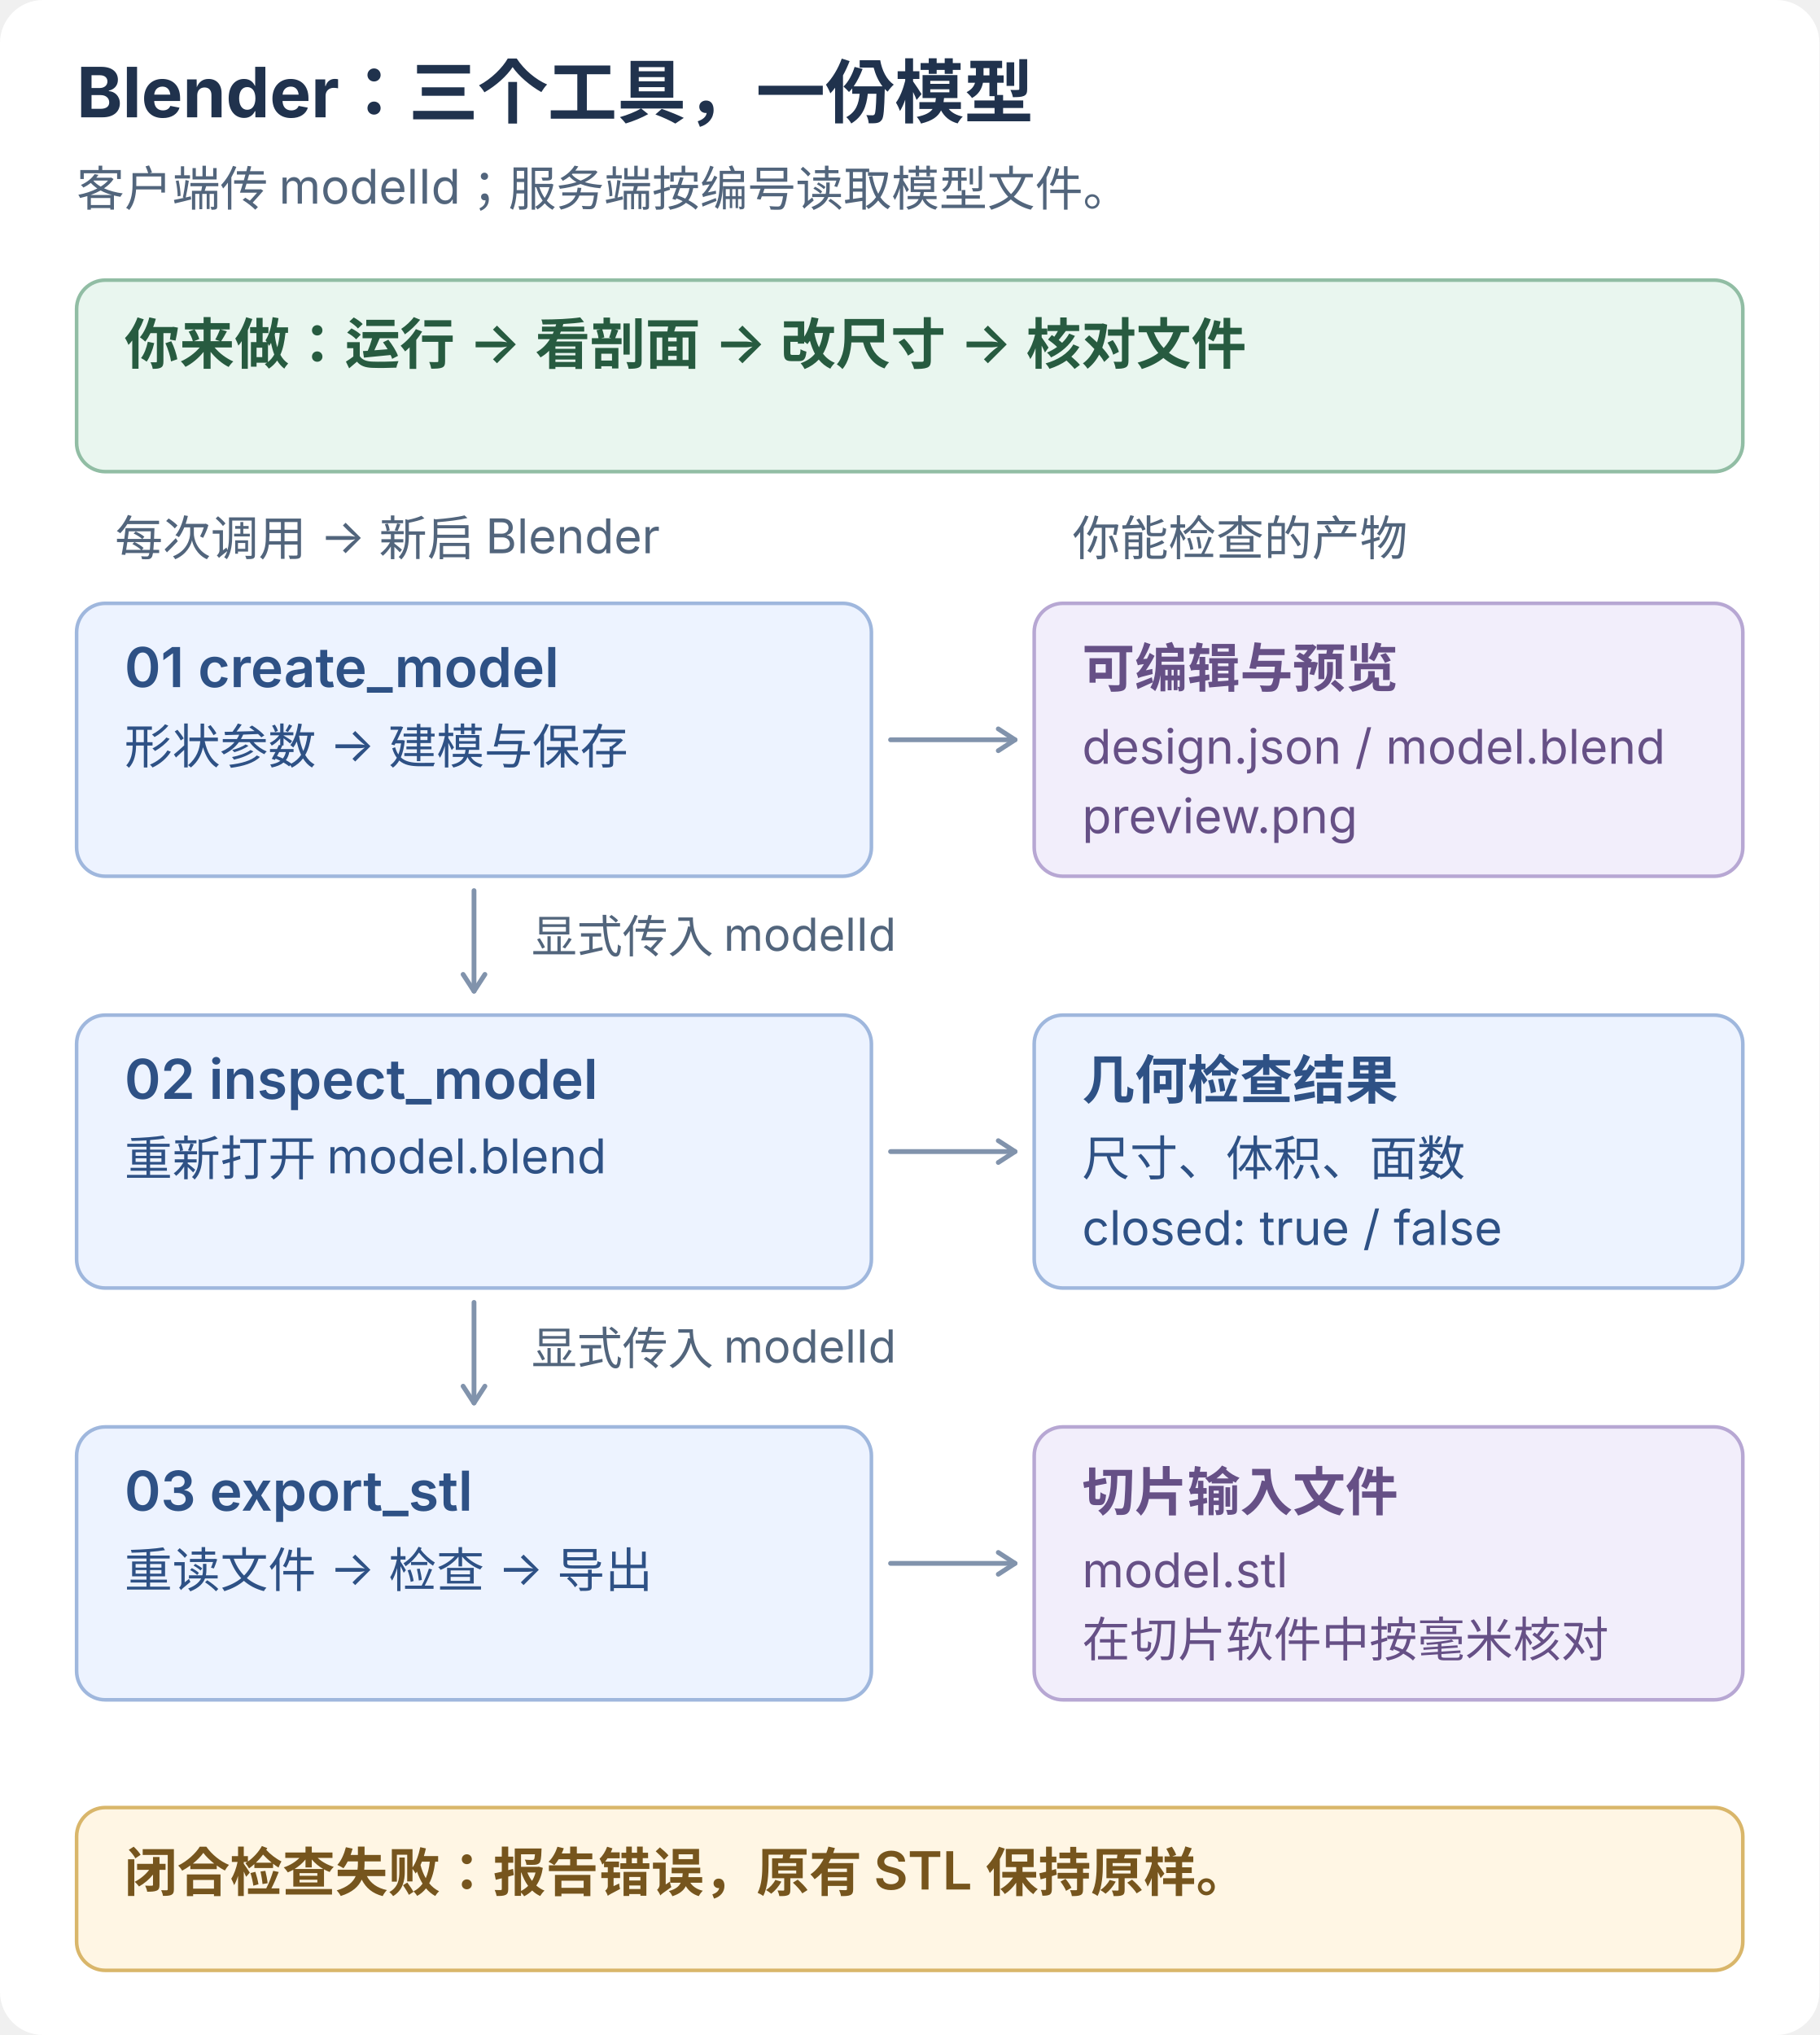
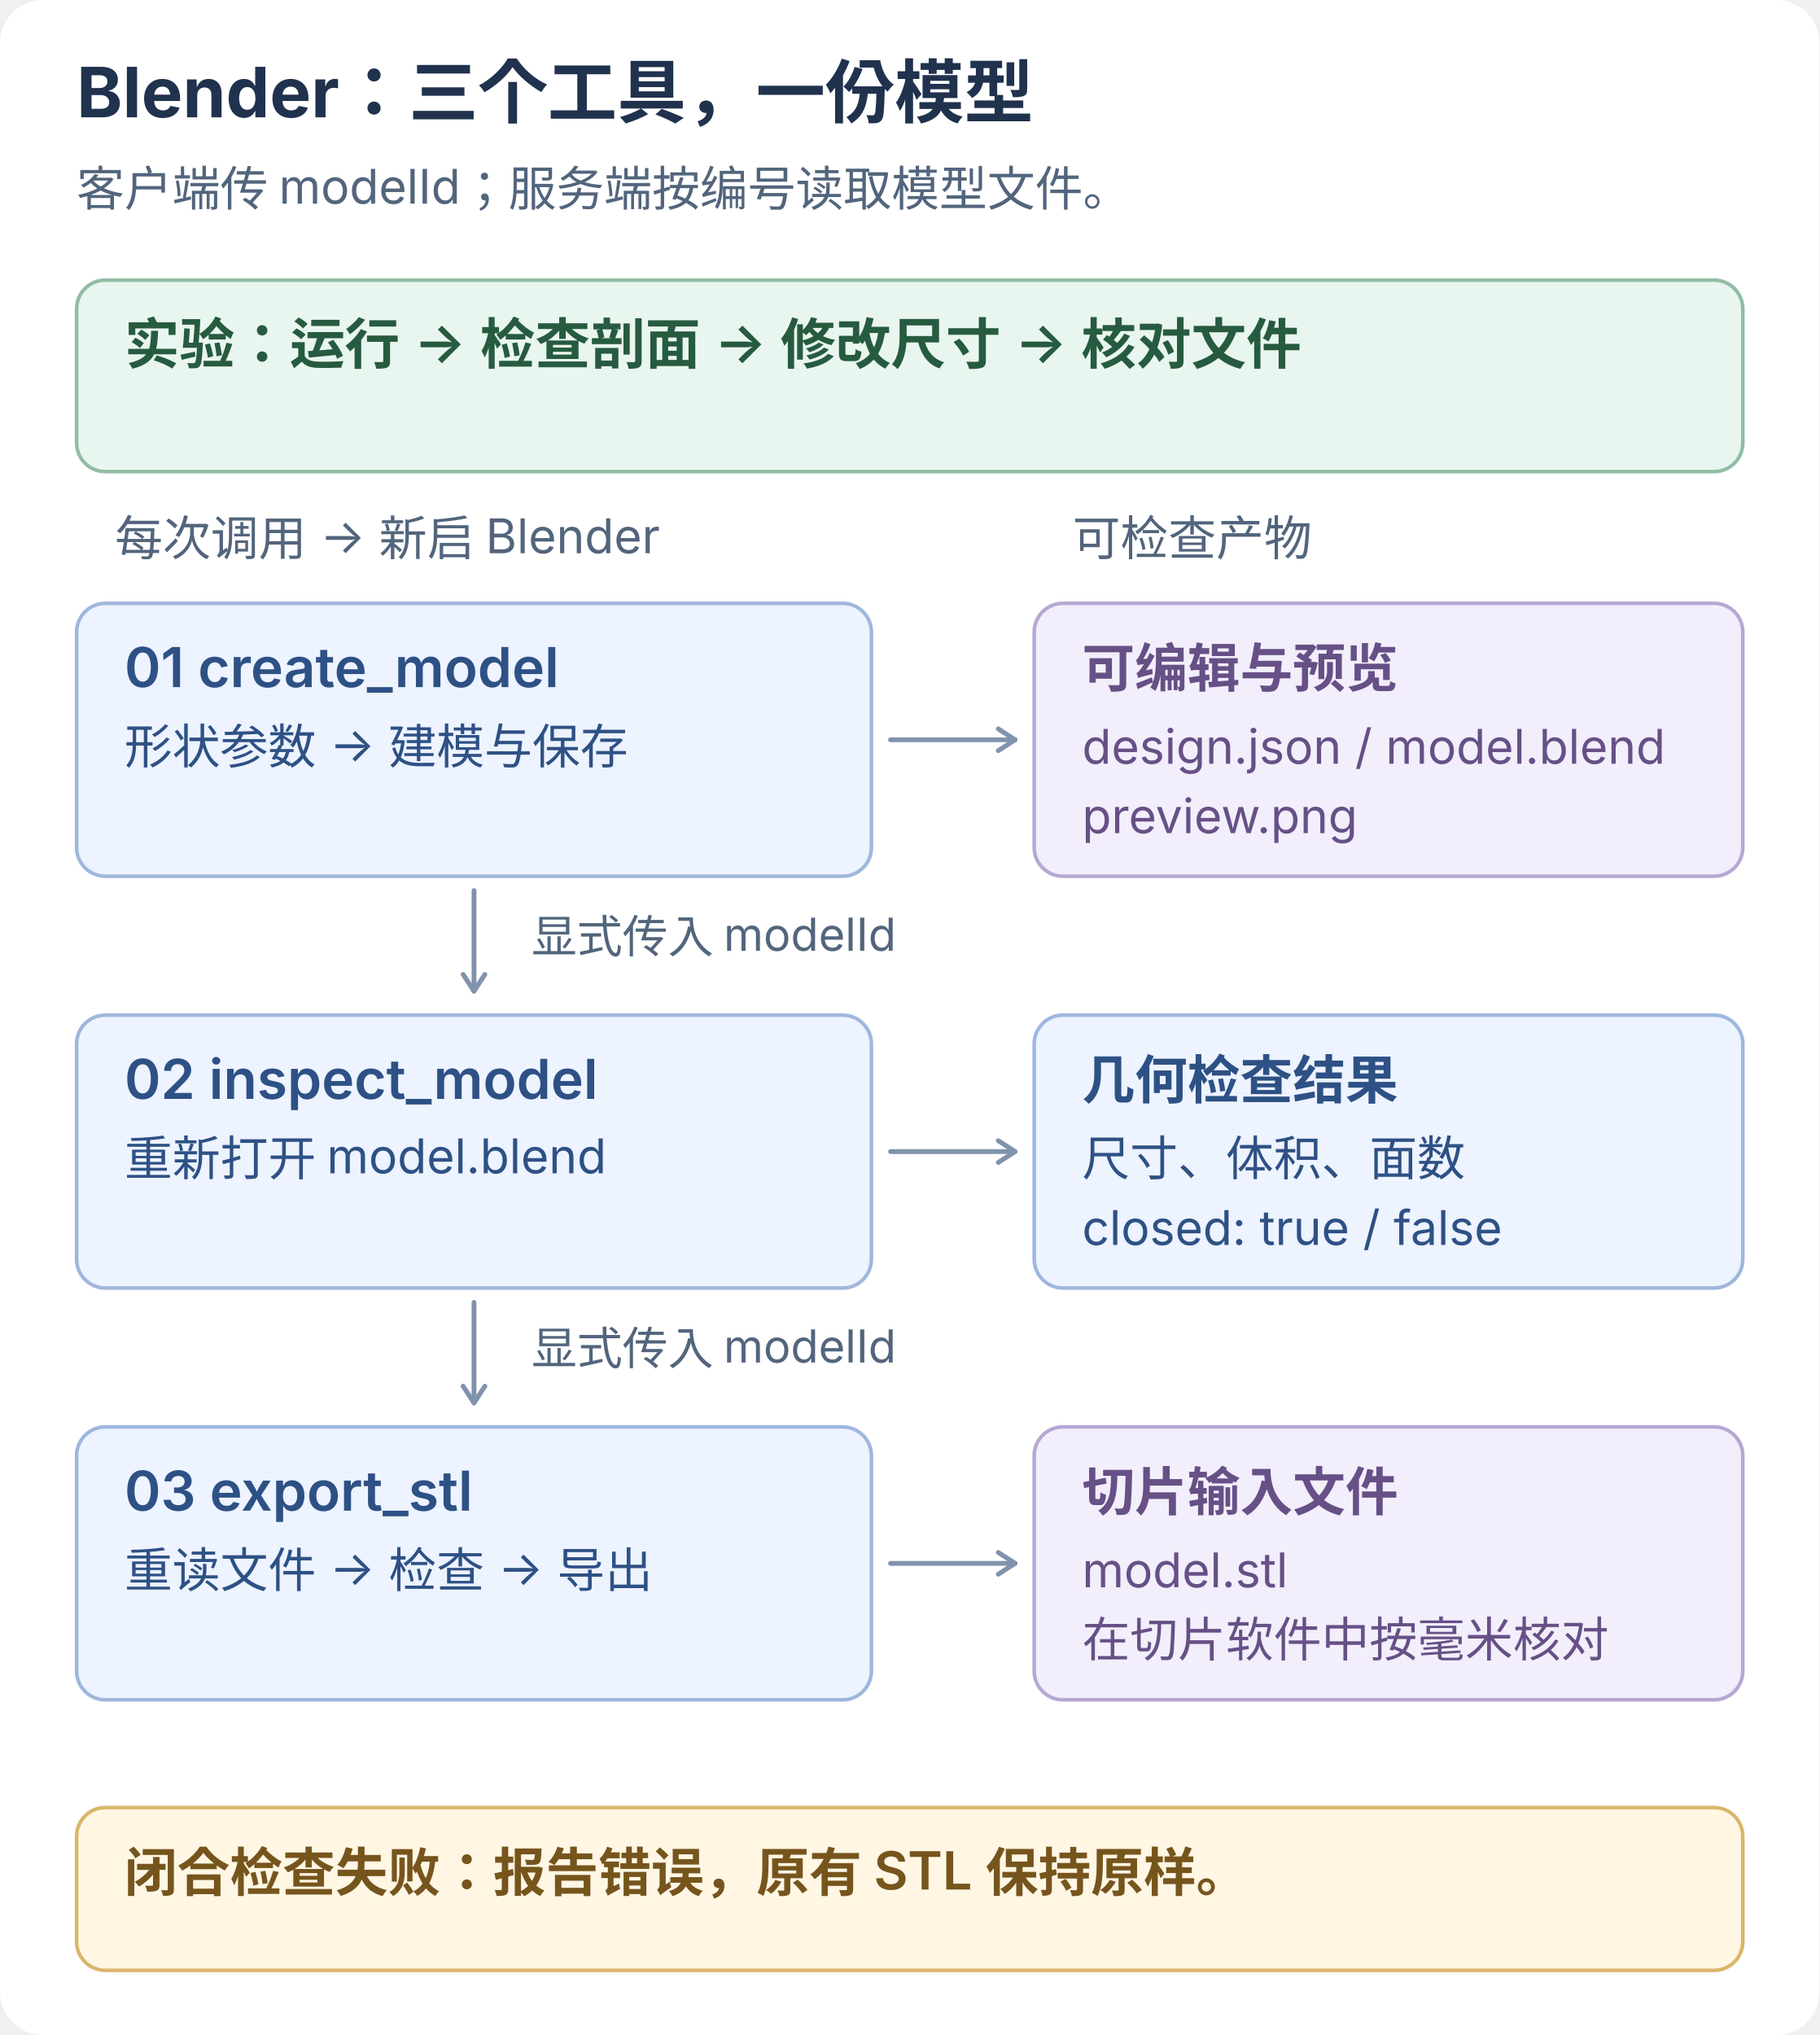
<svg xmlns="http://www.w3.org/2000/svg" width="760" height="850" viewBox="0 0 760 850" role="img" aria-labelledby="title desc">
  <rect width="760" height="850" rx="18" fill="#ffffff" />
  <text x="32" y="49" font-family="-apple-system, BlinkMacSystemFont, 'PingFang SC', 'Microsoft YaHei', sans-serif" font-size="29" font-weight="650" fill="#20324d" text-anchor="start">Blender：三个工具，一份模型</text>
  <text x="32" y="86" font-family="-apple-system, BlinkMacSystemFont, 'PingFang SC', 'Microsoft YaHei', sans-serif" font-size="20" font-weight="400" fill="#52657c" text-anchor="start">客户端传 modelId；服务端按编号读取模型文件。</text>
  <rect x="32" y="117" width="696" height="80" rx="12" fill="#e9f6ef" stroke="#91bda4" stroke-width="1.5" />
-   <text x="52" y="152" font-family="-apple-system, BlinkMacSystemFont, 'PingFang SC', 'Microsoft YaHei', sans-serif" font-size="23" font-weight="600" fill="#275b40" text-anchor="start">你来做：运行 → 看剖面 → 改尺寸 → 核对文件</text>
+   <text x="52" y="152" font-family="-apple-system, BlinkMacSystemFont, 'PingFang SC', 'Microsoft YaHei', sans-serif" font-size="23" font-weight="600" fill="#275b40" text-anchor="start">实验：运行 → 检查剖面 → 修改尺寸 → 核对文件</text>
  <text x="48" y="232" font-family="-apple-system, BlinkMacSystemFont, 'PingFang SC', 'Microsoft YaHei', sans-serif" font-size="20" font-weight="400" fill="#52657c" text-anchor="start">每次调用 → 新启 Blender</text>
-   <text x="448" y="232" font-family="-apple-system, BlinkMacSystemFont, 'PingFang SC', 'Microsoft YaHei', sans-serif" font-size="20" font-weight="400" fill="#52657c" text-anchor="start">你能检查的产物</text>
+   <text x="448" y="232" font-family="-apple-system, BlinkMacSystemFont, 'PingFang SC', 'Microsoft YaHei', sans-serif" font-size="20" font-weight="400" fill="#52657c" text-anchor="start">可检查产物</text>
  <rect x="32" y="252" width="332" height="114" rx="12" fill="#edf3ff" stroke="#9fb7dd" stroke-width="1.5" />
  <text x="52" y="287" font-family="-apple-system, BlinkMacSystemFont, 'PingFang SC', 'Microsoft YaHei', sans-serif" font-size="23" font-weight="600" fill="#2e5185" text-anchor="start">01  create_model</text>
  <text x="52" y="319" font-family="-apple-system, BlinkMacSystemFont, 'PingFang SC', 'Microsoft YaHei', sans-serif" font-size="20" font-weight="400" fill="#2e5185" text-anchor="start">形状参数 → 建模与保存</text>
  <polyline points="372,309 424,309" fill="none" stroke="#8193ac" stroke-width="2" stroke-linejoin="round" stroke-linecap="round" />
  <polyline points="417.0,304.45 424,309 417.0,313.55" fill="none" stroke="#8193ac" stroke-width="2" stroke-linejoin="round" stroke-linecap="round" />
  <rect x="432" y="252" width="296" height="114" rx="12" fill="#f2eefb" stroke="#b7a7d3" stroke-width="1.5" />
  <text x="452" y="287" font-family="-apple-system, BlinkMacSystemFont, 'PingFang SC', 'Microsoft YaHei', sans-serif" font-size="22" font-weight="600" fill="#665086" text-anchor="start">可编辑与预览</text>
  <text x="452" y="319" font-family="-apple-system, BlinkMacSystemFont, 'PingFang SC', 'Microsoft YaHei', sans-serif" font-size="20" font-weight="400" fill="#665086" text-anchor="start">design.json / model.blend</text>
  <text x="452" y="348" font-family="-apple-system, BlinkMacSystemFont, 'PingFang SC', 'Microsoft YaHei', sans-serif" font-size="20" font-weight="400" fill="#665086" text-anchor="start">preview.png</text>
  <rect x="32" y="424" width="332" height="114" rx="12" fill="#edf3ff" stroke="#9fb7dd" stroke-width="1.5" />
  <text x="52" y="459" font-family="-apple-system, BlinkMacSystemFont, 'PingFang SC', 'Microsoft YaHei', sans-serif" font-size="23" font-weight="600" fill="#2e5185" text-anchor="start">02  inspect_model</text>
  <text x="52" y="491" font-family="-apple-system, BlinkMacSystemFont, 'PingFang SC', 'Microsoft YaHei', sans-serif" font-size="20" font-weight="400" fill="#2e5185" text-anchor="start">重新打开 model.blend</text>
  <polyline points="372,481 424,481" fill="none" stroke="#8193ac" stroke-width="2" stroke-linejoin="round" stroke-linecap="round" />
  <polyline points="417.0,476.45 424,481 417.0,485.55" fill="none" stroke="#8193ac" stroke-width="2" stroke-linejoin="round" stroke-linecap="round" />
  <rect x="432" y="424" width="296" height="114" rx="12" fill="#edf3ff" stroke="#9fb7dd" stroke-width="1.5" />
  <text x="452" y="459" font-family="-apple-system, BlinkMacSystemFont, 'PingFang SC', 'Microsoft YaHei', sans-serif" font-size="22" font-weight="600" fill="#2e5185" text-anchor="start">几何检查结果</text>
  <text x="452" y="491" font-family="-apple-system, BlinkMacSystemFont, 'PingFang SC', 'Microsoft YaHei', sans-serif" font-size="20" font-weight="400" fill="#2e5185" text-anchor="start">尺寸、体积、面数</text>
  <text x="452" y="520" font-family="-apple-system, BlinkMacSystemFont, 'PingFang SC', 'Microsoft YaHei', sans-serif" font-size="20" font-weight="400" fill="#2e5185" text-anchor="start">closed: true / false</text>
  <rect x="32" y="596" width="332" height="114" rx="12" fill="#edf3ff" stroke="#9fb7dd" stroke-width="1.5" />
  <text x="52" y="631" font-family="-apple-system, BlinkMacSystemFont, 'PingFang SC', 'Microsoft YaHei', sans-serif" font-size="23" font-weight="600" fill="#2e5185" text-anchor="start">03  export_stl</text>
  <text x="52" y="663" font-family="-apple-system, BlinkMacSystemFont, 'PingFang SC', 'Microsoft YaHei', sans-serif" font-size="20" font-weight="400" fill="#2e5185" text-anchor="start">重读文件 → 检查 → 导出</text>
  <polyline points="372,653 424,653" fill="none" stroke="#8193ac" stroke-width="2" stroke-linejoin="round" stroke-linecap="round" />
  <polyline points="417.0,648.45 424,653 417.0,657.55" fill="none" stroke="#8193ac" stroke-width="2" stroke-linejoin="round" stroke-linecap="round" />
  <rect x="432" y="596" width="296" height="114" rx="12" fill="#f2eefb" stroke="#b7a7d3" stroke-width="1.5" />
  <text x="452" y="631" font-family="-apple-system, BlinkMacSystemFont, 'PingFang SC', 'Microsoft YaHei', sans-serif" font-size="22" font-weight="600" fill="#665086" text-anchor="start">切片输入文件</text>
  <text x="452" y="663" font-family="-apple-system, BlinkMacSystemFont, 'PingFang SC', 'Microsoft YaHei', sans-serif" font-size="20" font-weight="400" fill="#665086" text-anchor="start">model.stl</text>
  <text x="452" y="692" font-family="-apple-system, BlinkMacSystemFont, 'PingFang SC', 'Microsoft YaHei', sans-serif" font-size="20" font-weight="400" fill="#665086" text-anchor="start">在切片软件中按毫米核对</text>
  <polyline points="198,372 198,414" fill="none" stroke="#8193ac" stroke-width="2" stroke-linejoin="round" stroke-linecap="round" />
  <polyline points="202.55,407.0 198,414 193.45,407.0" fill="none" stroke="#8193ac" stroke-width="2" stroke-linejoin="round" stroke-linecap="round" />
  <text x="222" y="398" font-family="-apple-system, BlinkMacSystemFont, 'PingFang SC', 'Microsoft YaHei', sans-serif" font-size="19" font-weight="400" fill="#52657c" text-anchor="start">显式传入 modelId</text>
  <polyline points="198,544 198,586" fill="none" stroke="#8193ac" stroke-width="2" stroke-linejoin="round" stroke-linecap="round" />
  <polyline points="202.55,579.0 198,586 193.45,579.0" fill="none" stroke="#8193ac" stroke-width="2" stroke-linejoin="round" stroke-linecap="round" />
  <text x="222" y="570" font-family="-apple-system, BlinkMacSystemFont, 'PingFang SC', 'Microsoft YaHei', sans-serif" font-size="19" font-weight="400" fill="#52657c" text-anchor="start">显式传入 modelId</text>
  <rect x="32" y="755" width="696" height="68" rx="12" fill="#fff6e4" stroke="#d9b66a" stroke-width="1.5" />
  <text x="52" y="790" font-family="-apple-system, BlinkMacSystemFont, 'PingFang SC', 'Microsoft YaHei', sans-serif" font-size="22" font-weight="600" fill="#76551d" text-anchor="start">闭合检查失败：报告错误，原有 STL 保持原样。</text>
</svg>
